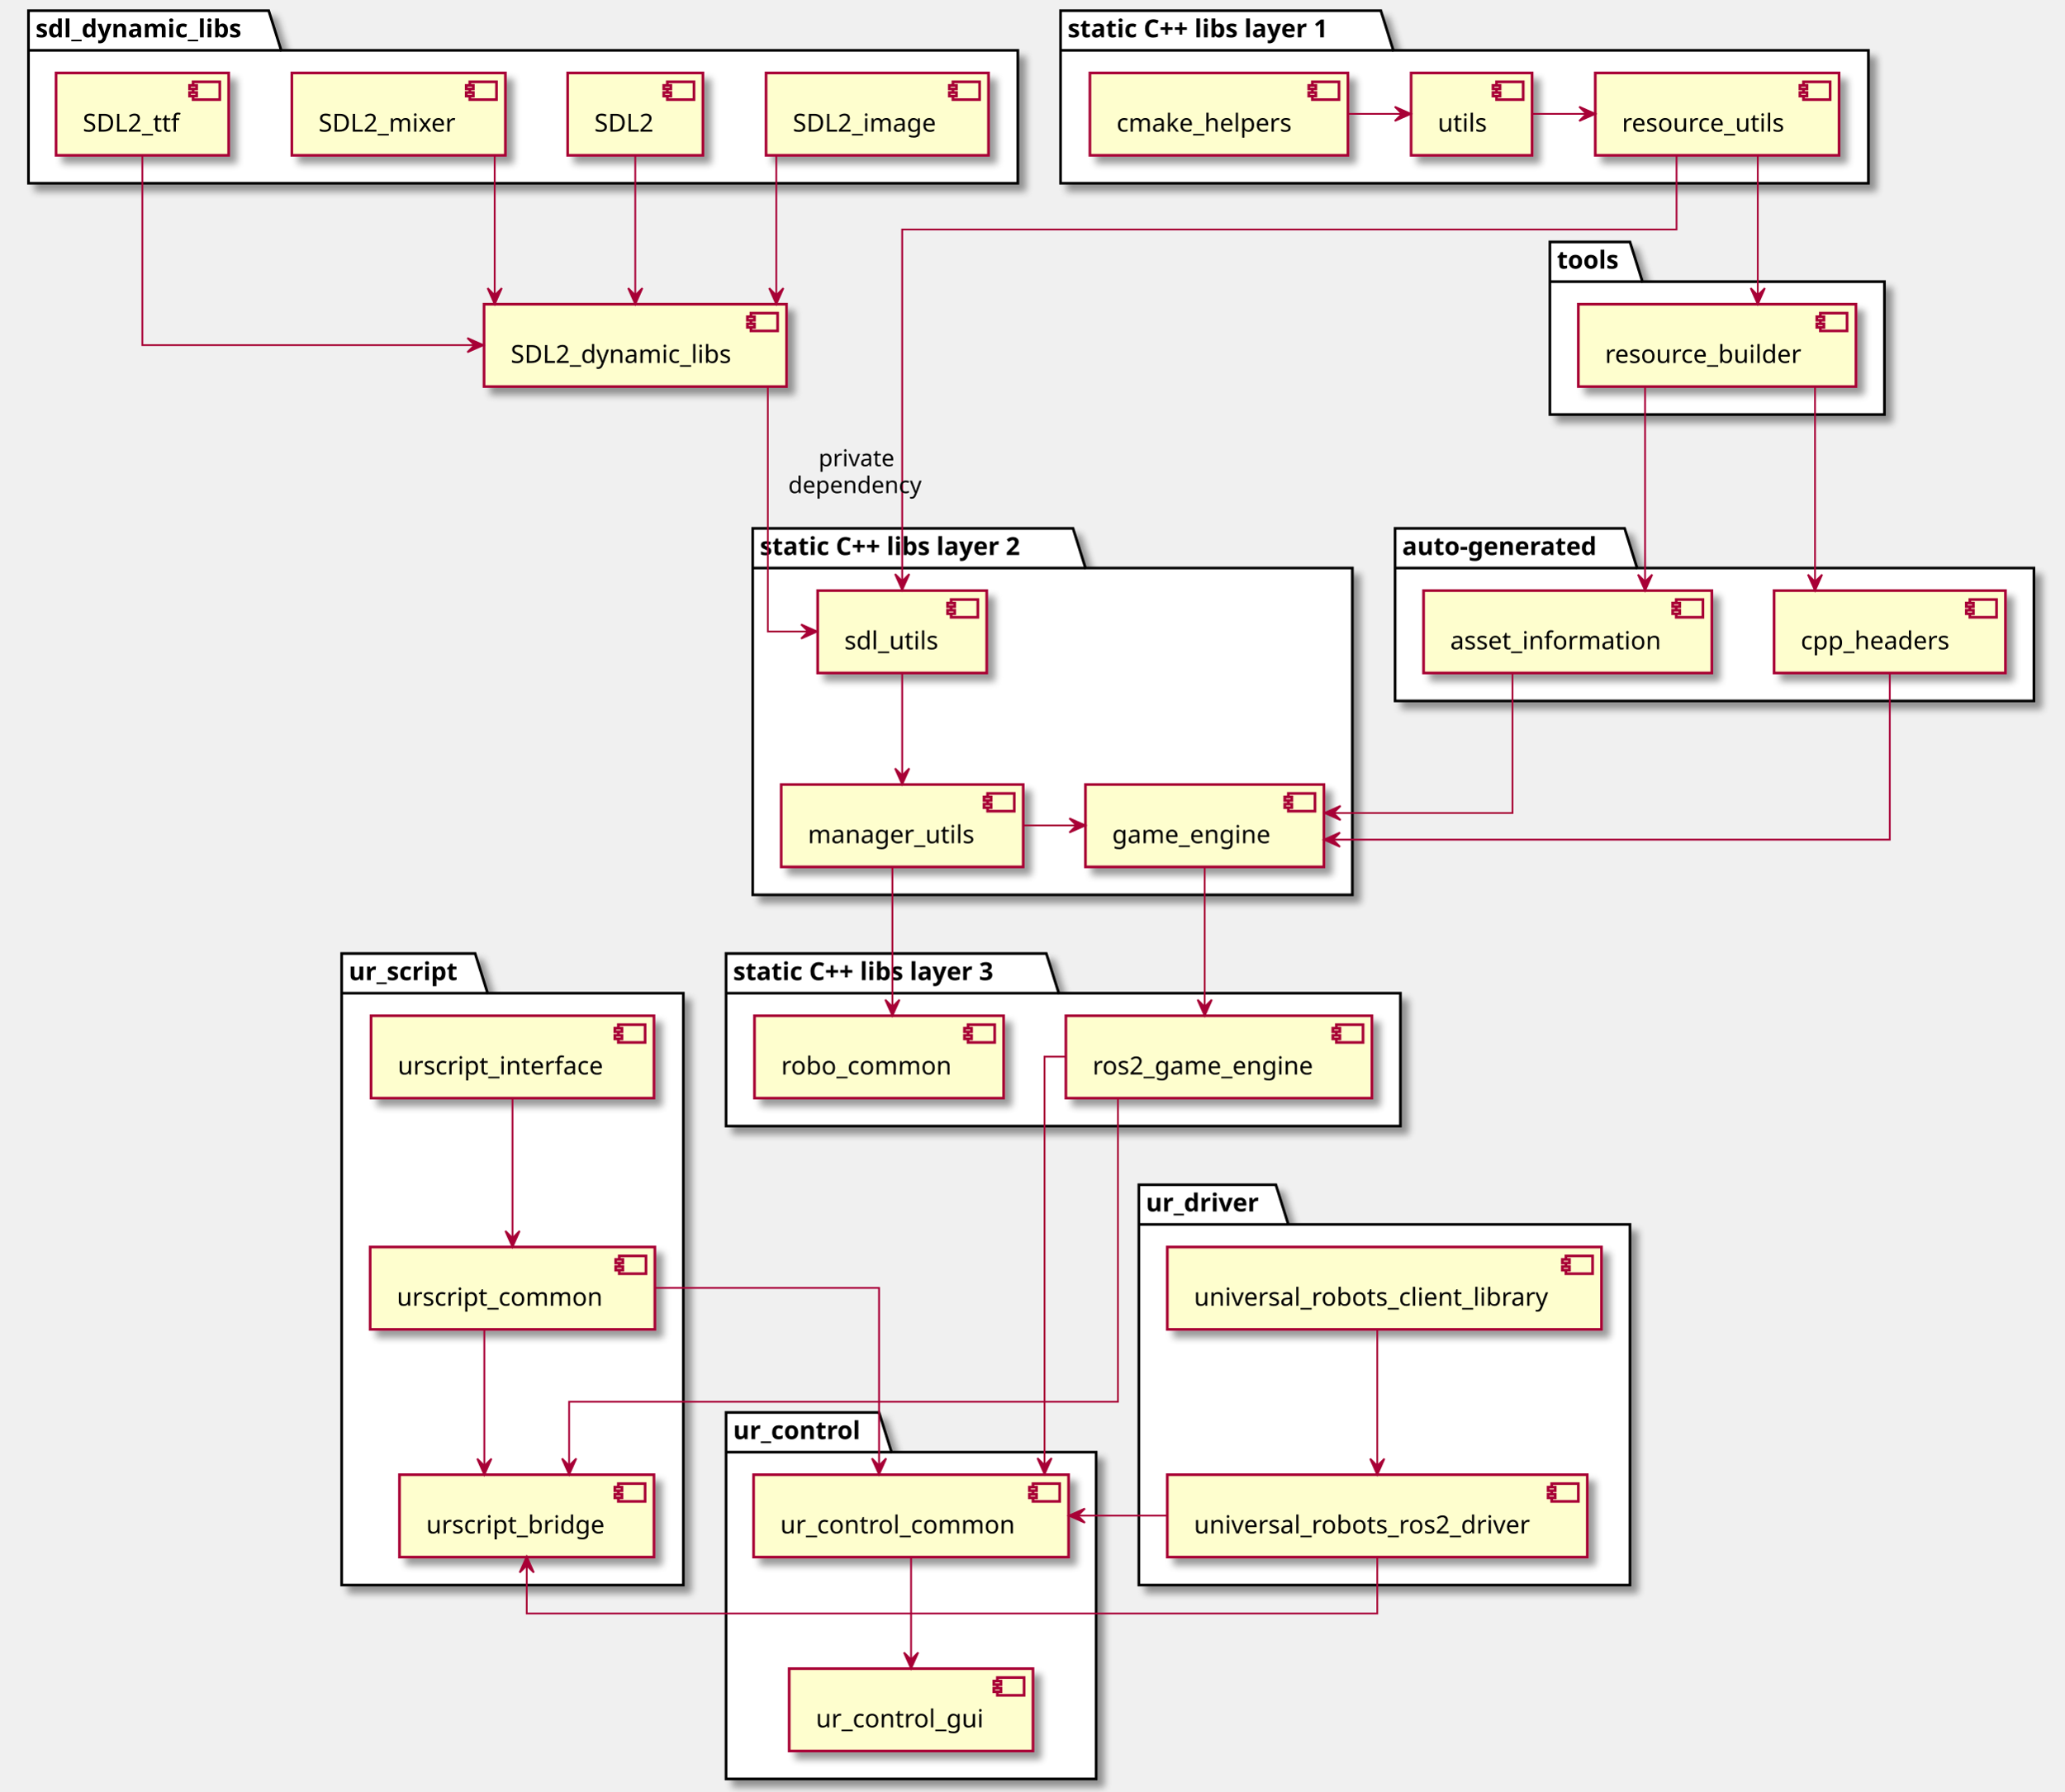
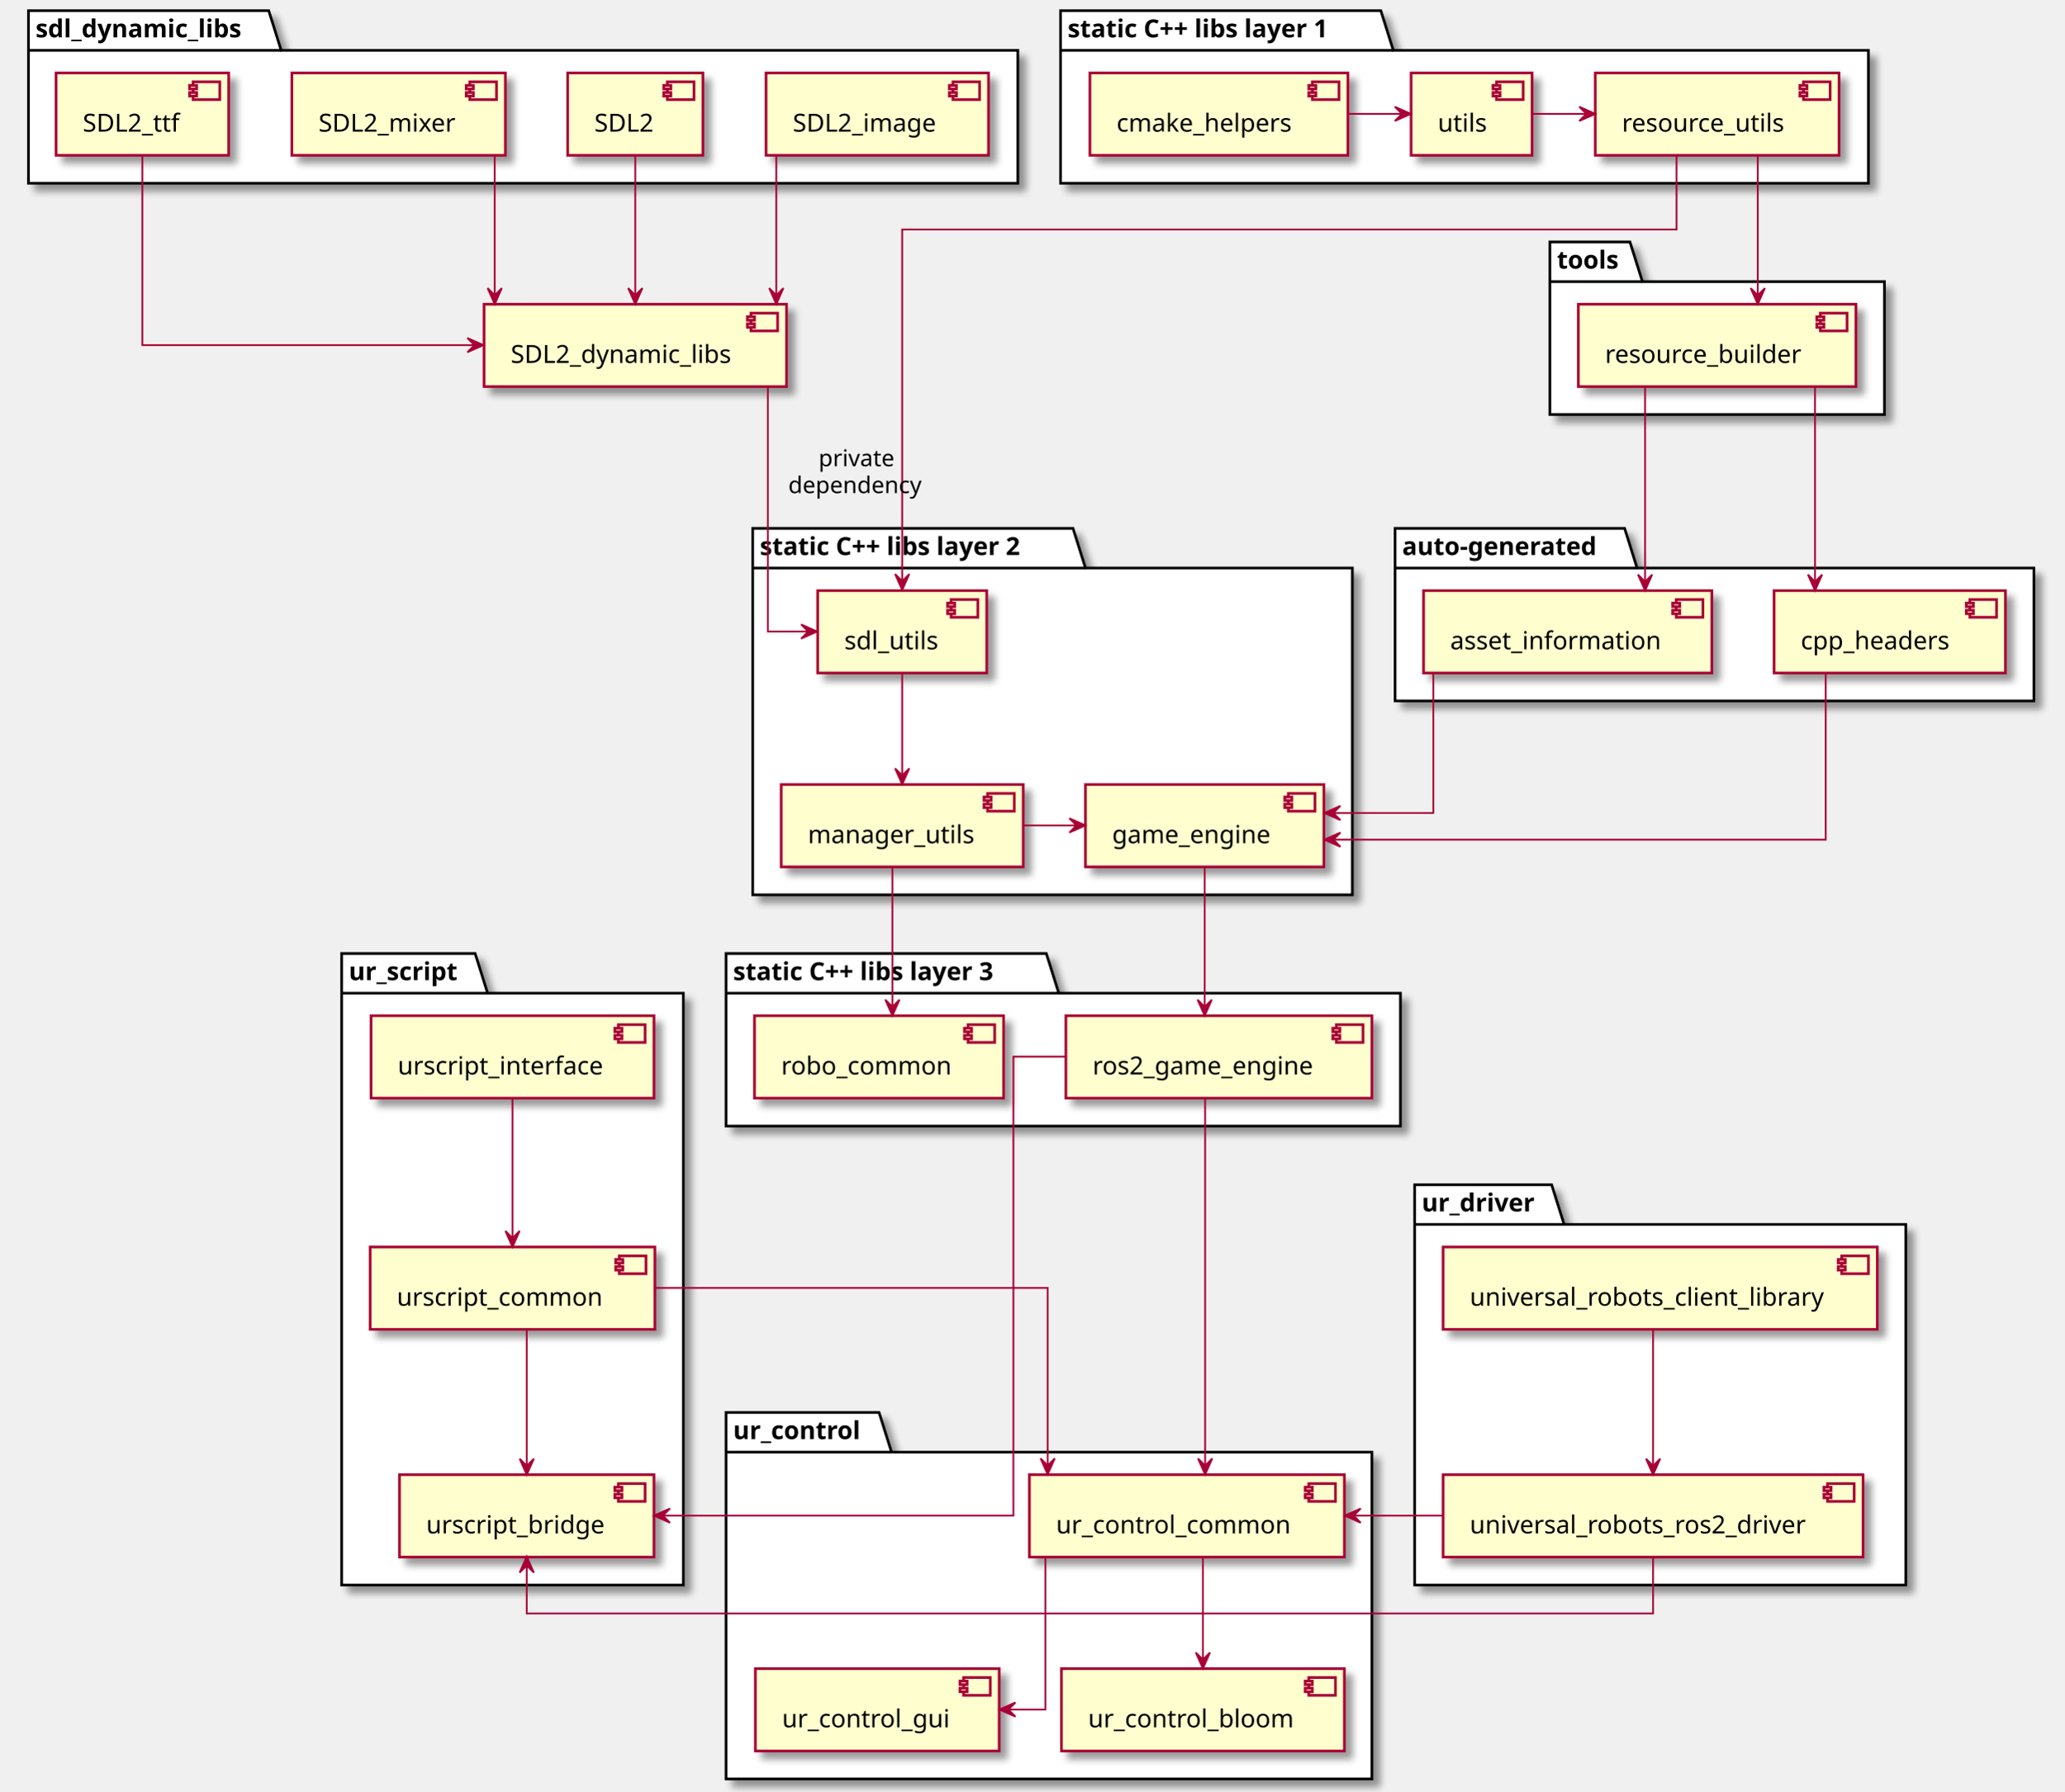
<svg xmlns="http://www.w3.org/2000/svg" contentScriptType="application/ecmascript" contentStyleType="text/css" height="1007px" preserveAspectRatio="none" style="width:1160px;height:1007px;background:#FFFFFF;" version="1.1" viewBox="0 0 1160 1007" width="1160px" zoomAndPan="magnify">
  <defs>
-     <filter height="300%" id="f1atrxbrbmgyvz" width="300%" x="-1" y="-1">
+     <filter height="300%" id="fokgx8v3m5zn6" width="300%" x="-1" y="-1">
      <feGaussianBlur result="blurOut" stdDeviation="2.0" />
      <feColorMatrix in="blurOut" result="blurOut2" type="matrix" values="0 0 0 0 0 0 0 0 0 0 0 0 0 0 0 0 0 0 .4 0" />
      <feOffset dx="4.0" dy="4.0" in="blurOut2" result="blurOut3" />
      <feBlend in="SourceGraphic" in2="blurOut3" mode="normal" />
    </filter>
  </defs>
  <g>
-     <polygon fill="#FFFFFF" filter="url(#f1atrxbrbmgyvz)" points="596,6,776,6,783,28.297,1050,28.297,1050,103,596,103,596,6" style="stroke:#000000;stroke-width:1.5;" />
+     <polygon fill="#FFFFFF" filter="url(#fokgx8v3m5zn6)" points="596,6,776,6,783,28.297,1050,28.297,1050,103,596,103,596,6" style="stroke:#000000;stroke-width:1.5;" />
    <line style="stroke:#000000;stroke-width:1.5;" x1="596" x2="783" y1="28.297" y2="28.297" />
    <text fill="#000000" font-family="sans-serif" font-size="14" font-weight="bold" lengthAdjust="spacing" textLength="174" x="600" y="20.995">static C++ libs layer 1</text>
-     <polygon fill="#FFFFFF" filter="url(#f1atrxbrbmgyvz)" points="423,297,603,297,610,319.297,760,319.297,760,503,423,503,423,297" style="stroke:#000000;stroke-width:1.5;" />
+     <polygon fill="#FFFFFF" filter="url(#fokgx8v3m5zn6)" points="423,297,603,297,610,319.297,760,319.297,760,503,423,503,423,297" style="stroke:#000000;stroke-width:1.5;" />
    <line style="stroke:#000000;stroke-width:1.5;" x1="423" x2="610" y1="319.297" y2="319.297" />
    <text fill="#000000" font-family="sans-serif" font-size="14" font-weight="bold" lengthAdjust="spacing" textLength="174" x="427" y="311.995">static C++ libs layer 2</text>
-     <polygon fill="#FFFFFF" filter="url(#f1atrxbrbmgyvz)" points="408,536,588,536,595,558.297,787,558.297,787,633,408,633,408,536" style="stroke:#000000;stroke-width:1.5;" />
+     <polygon fill="#FFFFFF" filter="url(#fokgx8v3m5zn6)" points="408,536,588,536,595,558.297,787,558.297,787,633,408,633,408,536" style="stroke:#000000;stroke-width:1.5;" />
    <line style="stroke:#000000;stroke-width:1.5;" x1="408" x2="595" y1="558.297" y2="558.297" />
    <text fill="#000000" font-family="sans-serif" font-size="14" font-weight="bold" lengthAdjust="spacing" textLength="174" x="412" y="550.995">static C++ libs layer 3</text>
-     <polygon fill="#FFFFFF" filter="url(#f1atrxbrbmgyvz)" points="871,136,916,136,923,158.297,1059,158.297,1059,233,871,233,871,136" style="stroke:#000000;stroke-width:1.5;" />
+     <polygon fill="#FFFFFF" filter="url(#fokgx8v3m5zn6)" points="871,136,916,136,923,158.297,1059,158.297,1059,233,871,233,871,136" style="stroke:#000000;stroke-width:1.5;" />
    <line style="stroke:#000000;stroke-width:1.5;" x1="871" x2="923" y1="158.297" y2="158.297" />
    <text fill="#000000" font-family="sans-serif" font-size="14" font-weight="bold" lengthAdjust="spacing" textLength="39" x="875" y="150.995">tools</text>
-     <polygon fill="#FFFFFF" filter="url(#f1atrxbrbmgyvz)" points="784,297,913,297,920,319.297,1143,319.297,1143,394,784,394,784,297" style="stroke:#000000;stroke-width:1.5;" />
+     <polygon fill="#FFFFFF" filter="url(#fokgx8v3m5zn6)" points="784,297,913,297,920,319.297,1143,319.297,1143,394,784,394,784,297" style="stroke:#000000;stroke-width:1.5;" />
    <line style="stroke:#000000;stroke-width:1.5;" x1="784" x2="920" y1="319.297" y2="319.297" />
    <text fill="#000000" font-family="sans-serif" font-size="14" font-weight="bold" lengthAdjust="spacing" textLength="123" x="788" y="311.995">auto-generated</text>
-     <polygon fill="#FFFFFF" filter="url(#f1atrxbrbmgyvz)" points="16,6,151,6,158,28.297,572,28.297,572,103,16,103,16,6" style="stroke:#000000;stroke-width:1.5;" />
+     <polygon fill="#FFFFFF" filter="url(#fokgx8v3m5zn6)" points="16,6,151,6,158,28.297,572,28.297,572,103,16,103,16,6" style="stroke:#000000;stroke-width:1.5;" />
    <line style="stroke:#000000;stroke-width:1.5;" x1="16" x2="158" y1="28.297" y2="28.297" />
    <text fill="#000000" font-family="sans-serif" font-size="14" font-weight="bold" lengthAdjust="spacing" textLength="129" x="20" y="20.995">sdl_dynamic_libs</text>
-     <polygon fill="#FFFFFF" filter="url(#f1atrxbrbmgyvz)" points="640,666,717,666,724,688.297,916,688.297,916,891,640,891,640,666" style="stroke:#000000;stroke-width:1.5;" />
-     <line style="stroke:#000000;stroke-width:1.5;" x1="640" x2="724" y1="688.297" y2="688.297" />
-     <text fill="#000000" font-family="sans-serif" font-size="14" font-weight="bold" lengthAdjust="spacing" textLength="71" x="644" y="680.995">ur_driver</text>
-     <polygon fill="#FFFFFF" filter="url(#f1atrxbrbmgyvz)" points="192,536,267,536,274,558.297,384,558.297,384,891,192,891,192,536" style="stroke:#000000;stroke-width:1.5;" />
+     <polygon fill="#FFFFFF" filter="url(#fokgx8v3m5zn6)" points="795,666,872,666,879,688.297,1071,688.297,1071,891,795,891,795,666" style="stroke:#000000;stroke-width:1.5;" />
+     <line style="stroke:#000000;stroke-width:1.5;" x1="795" x2="879" y1="688.297" y2="688.297" />
+     <text fill="#000000" font-family="sans-serif" font-size="14" font-weight="bold" lengthAdjust="spacing" textLength="71" x="799" y="680.995">ur_driver</text>
+     <polygon fill="#FFFFFF" filter="url(#fokgx8v3m5zn6)" points="192,536,267,536,274,558.297,384,558.297,384,891,192,891,192,536" style="stroke:#000000;stroke-width:1.5;" />
    <line style="stroke:#000000;stroke-width:1.5;" x1="192" x2="274" y1="558.297" y2="558.297" />
    <text fill="#000000" font-family="sans-serif" font-size="14" font-weight="bold" lengthAdjust="spacing" textLength="69" x="196" y="550.995">ur_script</text>
-     <polygon fill="#FFFFFF" filter="url(#f1atrxbrbmgyvz)" points="408,794,494,794,501,816.297,616,816.297,616,1000,408,1000,408,794" style="stroke:#000000;stroke-width:1.5;" />
+     <polygon fill="#FFFFFF" filter="url(#fokgx8v3m5zn6)" points="408,794,494,794,501,816.297,771,816.297,771,1000,408,1000,408,794" style="stroke:#000000;stroke-width:1.5;" />
    <line style="stroke:#000000;stroke-width:1.5;" x1="408" x2="501" y1="816.297" y2="816.297" />
    <text fill="#000000" font-family="sans-serif" font-size="14" font-weight="bold" lengthAdjust="spacing" textLength="80" x="412" y="808.995">ur_control</text>
-     <rect fill="#FEFECE" filter="url(#f1atrxbrbmgyvz)" height="46.297" style="stroke:#A80036;stroke-width:1.5;" width="145" x="612.5" y="41" />
+     <rect fill="#FEFECE" filter="url(#fokgx8v3m5zn6)" height="46.297" style="stroke:#A80036;stroke-width:1.5;" width="145" x="612.5" y="41" />
    <rect fill="#FEFECE" height="10" style="stroke:#A80036;stroke-width:1.5;" width="15" x="737.5" y="46" />
    <rect fill="#FEFECE" height="2" style="stroke:#A80036;stroke-width:1.5;" width="4" x="735.5" y="48" />
    <rect fill="#FEFECE" height="2" style="stroke:#A80036;stroke-width:1.5;" width="4" x="735.5" y="52" />
    <text fill="#000000" font-family="sans-serif" font-size="14" lengthAdjust="spacing" textLength="105" x="627.5" y="73.995">cmake_helpers</text>
-     <rect fill="#FEFECE" filter="url(#f1atrxbrbmgyvz)" height="46.297" style="stroke:#A80036;stroke-width:1.5;" width="68" x="793" y="41" />
+     <rect fill="#FEFECE" filter="url(#fokgx8v3m5zn6)" height="46.297" style="stroke:#A80036;stroke-width:1.5;" width="68" x="793" y="41" />
    <rect fill="#FEFECE" height="10" style="stroke:#A80036;stroke-width:1.5;" width="15" x="841" y="46" />
    <rect fill="#FEFECE" height="2" style="stroke:#A80036;stroke-width:1.5;" width="4" x="839" y="48" />
    <rect fill="#FEFECE" height="2" style="stroke:#A80036;stroke-width:1.5;" width="4" x="839" y="52" />
    <text fill="#000000" font-family="sans-serif" font-size="14" lengthAdjust="spacing" textLength="28" x="808" y="73.995">utils</text>
-     <rect fill="#FEFECE" filter="url(#f1atrxbrbmgyvz)" height="46.297" style="stroke:#A80036;stroke-width:1.5;" width="137" x="896.5" y="41" />
+     <rect fill="#FEFECE" filter="url(#fokgx8v3m5zn6)" height="46.297" style="stroke:#A80036;stroke-width:1.5;" width="137" x="896.5" y="41" />
    <rect fill="#FEFECE" height="10" style="stroke:#A80036;stroke-width:1.5;" width="15" x="1013.5" y="46" />
    <rect fill="#FEFECE" height="2" style="stroke:#A80036;stroke-width:1.5;" width="4" x="1011.5" y="48" />
    <rect fill="#FEFECE" height="2" style="stroke:#A80036;stroke-width:1.5;" width="4" x="1011.5" y="52" />
    <text fill="#000000" font-family="sans-serif" font-size="14" lengthAdjust="spacing" textLength="97" x="911.5" y="73.995">resource_utils</text>
-     <rect fill="#FEFECE" filter="url(#f1atrxbrbmgyvz)" height="46.297" style="stroke:#A80036;stroke-width:1.5;" width="95" x="459.5" y="332" />
+     <rect fill="#FEFECE" filter="url(#fokgx8v3m5zn6)" height="46.297" style="stroke:#A80036;stroke-width:1.5;" width="95" x="459.5" y="332" />
    <rect fill="#FEFECE" height="10" style="stroke:#A80036;stroke-width:1.5;" width="15" x="534.5" y="337" />
    <rect fill="#FEFECE" height="2" style="stroke:#A80036;stroke-width:1.5;" width="4" x="532.5" y="339" />
    <rect fill="#FEFECE" height="2" style="stroke:#A80036;stroke-width:1.5;" width="4" x="532.5" y="343" />
    <text fill="#000000" font-family="sans-serif" font-size="14" lengthAdjust="spacing" textLength="55" x="474.5" y="364.995">sdl_utils</text>
-     <rect fill="#FEFECE" filter="url(#f1atrxbrbmgyvz)" height="46.297" style="stroke:#A80036;stroke-width:1.5;" width="136" x="439" y="441" />
+     <rect fill="#FEFECE" filter="url(#fokgx8v3m5zn6)" height="46.297" style="stroke:#A80036;stroke-width:1.5;" width="136" x="439" y="441" />
    <rect fill="#FEFECE" height="10" style="stroke:#A80036;stroke-width:1.5;" width="15" x="555" y="446" />
    <rect fill="#FEFECE" height="2" style="stroke:#A80036;stroke-width:1.5;" width="4" x="553" y="448" />
    <rect fill="#FEFECE" height="2" style="stroke:#A80036;stroke-width:1.5;" width="4" x="553" y="452" />
    <text fill="#000000" font-family="sans-serif" font-size="14" lengthAdjust="spacing" textLength="96" x="454" y="473.995">manager_utils</text>
-     <rect fill="#FEFECE" filter="url(#f1atrxbrbmgyvz)" height="46.297" style="stroke:#A80036;stroke-width:1.5;" width="134" x="610" y="441" />
+     <rect fill="#FEFECE" filter="url(#fokgx8v3m5zn6)" height="46.297" style="stroke:#A80036;stroke-width:1.5;" width="134" x="610" y="441" />
    <rect fill="#FEFECE" height="10" style="stroke:#A80036;stroke-width:1.5;" width="15" x="724" y="446" />
    <rect fill="#FEFECE" height="2" style="stroke:#A80036;stroke-width:1.5;" width="4" x="722" y="448" />
    <rect fill="#FEFECE" height="2" style="stroke:#A80036;stroke-width:1.5;" width="4" x="722" y="452" />
    <text fill="#000000" font-family="sans-serif" font-size="14" lengthAdjust="spacing" textLength="94" x="625" y="473.995">game_engine</text>
-     <rect fill="#FEFECE" filter="url(#f1atrxbrbmgyvz)" height="46.297" style="stroke:#A80036;stroke-width:1.5;" width="172" x="599" y="571" />
+     <rect fill="#FEFECE" filter="url(#fokgx8v3m5zn6)" height="46.297" style="stroke:#A80036;stroke-width:1.5;" width="172" x="599" y="571" />
    <rect fill="#FEFECE" height="10" style="stroke:#A80036;stroke-width:1.5;" width="15" x="751" y="576" />
    <rect fill="#FEFECE" height="2" style="stroke:#A80036;stroke-width:1.5;" width="4" x="749" y="578" />
    <rect fill="#FEFECE" height="2" style="stroke:#A80036;stroke-width:1.5;" width="4" x="749" y="582" />
    <text fill="#000000" font-family="sans-serif" font-size="14" lengthAdjust="spacing" textLength="132" x="614" y="603.995">ros2_game_engine</text>
-     <rect fill="#FEFECE" filter="url(#f1atrxbrbmgyvz)" height="46.297" style="stroke:#A80036;stroke-width:1.5;" width="140" x="424" y="571" />
+     <rect fill="#FEFECE" filter="url(#fokgx8v3m5zn6)" height="46.297" style="stroke:#A80036;stroke-width:1.5;" width="140" x="424" y="571" />
    <rect fill="#FEFECE" height="10" style="stroke:#A80036;stroke-width:1.5;" width="15" x="544" y="576" />
    <rect fill="#FEFECE" height="2" style="stroke:#A80036;stroke-width:1.5;" width="4" x="542" y="578" />
    <rect fill="#FEFECE" height="2" style="stroke:#A80036;stroke-width:1.5;" width="4" x="542" y="582" />
    <text fill="#000000" font-family="sans-serif" font-size="14" lengthAdjust="spacing" textLength="100" x="439" y="603.995">robo_common</text>
-     <rect fill="#FEFECE" filter="url(#f1atrxbrbmgyvz)" height="46.297" style="stroke:#A80036;stroke-width:1.5;" width="156" x="887" y="171" />
+     <rect fill="#FEFECE" filter="url(#fokgx8v3m5zn6)" height="46.297" style="stroke:#A80036;stroke-width:1.5;" width="156" x="887" y="171" />
    <rect fill="#FEFECE" height="10" style="stroke:#A80036;stroke-width:1.5;" width="15" x="1023" y="176" />
    <rect fill="#FEFECE" height="2" style="stroke:#A80036;stroke-width:1.5;" width="4" x="1021" y="178" />
    <rect fill="#FEFECE" height="2" style="stroke:#A80036;stroke-width:1.5;" width="4" x="1021" y="182" />
    <text fill="#000000" font-family="sans-serif" font-size="14" lengthAdjust="spacing" textLength="116" x="902" y="203.995">resource_builder</text>
-     <rect fill="#FEFECE" filter="url(#f1atrxbrbmgyvz)" height="46.297" style="stroke:#A80036;stroke-width:1.5;" width="130" x="997" y="332" />
+     <rect fill="#FEFECE" filter="url(#fokgx8v3m5zn6)" height="46.297" style="stroke:#A80036;stroke-width:1.5;" width="130" x="997" y="332" />
    <rect fill="#FEFECE" height="10" style="stroke:#A80036;stroke-width:1.5;" width="15" x="1107" y="337" />
    <rect fill="#FEFECE" height="2" style="stroke:#A80036;stroke-width:1.5;" width="4" x="1105" y="339" />
    <rect fill="#FEFECE" height="2" style="stroke:#A80036;stroke-width:1.5;" width="4" x="1105" y="343" />
    <text fill="#000000" font-family="sans-serif" font-size="14" lengthAdjust="spacing" textLength="90" x="1012" y="364.995">cpp_headers</text>
-     <rect fill="#FEFECE" filter="url(#f1atrxbrbmgyvz)" height="46.297" style="stroke:#A80036;stroke-width:1.5;" width="162" x="800" y="332" />
+     <rect fill="#FEFECE" filter="url(#fokgx8v3m5zn6)" height="46.297" style="stroke:#A80036;stroke-width:1.5;" width="162" x="800" y="332" />
    <rect fill="#FEFECE" height="10" style="stroke:#A80036;stroke-width:1.5;" width="15" x="942" y="337" />
    <rect fill="#FEFECE" height="2" style="stroke:#A80036;stroke-width:1.5;" width="4" x="940" y="339" />
    <rect fill="#FEFECE" height="2" style="stroke:#A80036;stroke-width:1.5;" width="4" x="940" y="343" />
    <text fill="#000000" font-family="sans-serif" font-size="14" lengthAdjust="spacing" textLength="122" x="815" y="364.995">asset_information</text>
-     <rect fill="#FEFECE" filter="url(#f1atrxbrbmgyvz)" height="46.297" style="stroke:#A80036;stroke-width:1.5;" width="76" x="319" y="41" />
+     <rect fill="#FEFECE" filter="url(#fokgx8v3m5zn6)" height="46.297" style="stroke:#A80036;stroke-width:1.5;" width="76" x="319" y="41" />
    <rect fill="#FEFECE" height="10" style="stroke:#A80036;stroke-width:1.5;" width="15" x="375" y="46" />
    <rect fill="#FEFECE" height="2" style="stroke:#A80036;stroke-width:1.5;" width="4" x="373" y="48" />
    <rect fill="#FEFECE" height="2" style="stroke:#A80036;stroke-width:1.5;" width="4" x="373" y="52" />
    <text fill="#000000" font-family="sans-serif" font-size="14" lengthAdjust="spacing" textLength="36" x="334" y="73.995">SDL2</text>
-     <rect fill="#FEFECE" filter="url(#f1atrxbrbmgyvz)" height="46.297" style="stroke:#A80036;stroke-width:1.5;" width="125" x="430.5" y="41" />
+     <rect fill="#FEFECE" filter="url(#fokgx8v3m5zn6)" height="46.297" style="stroke:#A80036;stroke-width:1.5;" width="125" x="430.5" y="41" />
    <rect fill="#FEFECE" height="10" style="stroke:#A80036;stroke-width:1.5;" width="15" x="535.5" y="46" />
    <rect fill="#FEFECE" height="2" style="stroke:#A80036;stroke-width:1.5;" width="4" x="533.5" y="48" />
    <rect fill="#FEFECE" height="2" style="stroke:#A80036;stroke-width:1.5;" width="4" x="533.5" y="52" />
    <text fill="#000000" font-family="sans-serif" font-size="14" lengthAdjust="spacing" textLength="85" x="445.5" y="73.995">SDL2_image</text>
-     <rect fill="#FEFECE" filter="url(#f1atrxbrbmgyvz)" height="46.297" style="stroke:#A80036;stroke-width:1.5;" width="97" x="31.5" y="41" />
+     <rect fill="#FEFECE" filter="url(#fokgx8v3m5zn6)" height="46.297" style="stroke:#A80036;stroke-width:1.5;" width="97" x="31.5" y="41" />
    <rect fill="#FEFECE" height="10" style="stroke:#A80036;stroke-width:1.5;" width="15" x="108.5" y="46" />
    <rect fill="#FEFECE" height="2" style="stroke:#A80036;stroke-width:1.5;" width="4" x="106.5" y="48" />
    <rect fill="#FEFECE" height="2" style="stroke:#A80036;stroke-width:1.5;" width="4" x="106.5" y="52" />
    <text fill="#000000" font-family="sans-serif" font-size="14" lengthAdjust="spacing" textLength="57" x="46.5" y="73.995">SDL2_ttf</text>
-     <rect fill="#FEFECE" filter="url(#f1atrxbrbmgyvz)" height="46.297" style="stroke:#A80036;stroke-width:1.5;" width="120" x="164" y="41" />
+     <rect fill="#FEFECE" filter="url(#fokgx8v3m5zn6)" height="46.297" style="stroke:#A80036;stroke-width:1.5;" width="120" x="164" y="41" />
    <rect fill="#FEFECE" height="10" style="stroke:#A80036;stroke-width:1.5;" width="15" x="264" y="46" />
    <rect fill="#FEFECE" height="2" style="stroke:#A80036;stroke-width:1.5;" width="4" x="262" y="48" />
    <rect fill="#FEFECE" height="2" style="stroke:#A80036;stroke-width:1.5;" width="4" x="262" y="52" />
    <text fill="#000000" font-family="sans-serif" font-size="14" lengthAdjust="spacing" textLength="80" x="179" y="73.995">SDL2_mixer</text>
-     <rect fill="#FEFECE" filter="url(#f1atrxbrbmgyvz)" height="46.297" style="stroke:#A80036;stroke-width:1.5;" width="244" x="656" y="701" />
-     <rect fill="#FEFECE" height="10" style="stroke:#A80036;stroke-width:1.5;" width="15" x="880" y="706" />
-     <rect fill="#FEFECE" height="2" style="stroke:#A80036;stroke-width:1.5;" width="4" x="878" y="708" />
-     <rect fill="#FEFECE" height="2" style="stroke:#A80036;stroke-width:1.5;" width="4" x="878" y="712" />
-     <text fill="#000000" font-family="sans-serif" font-size="14" lengthAdjust="spacing" textLength="204" x="671" y="733.995">universal_robots_client_library</text>
-     <rect fill="#FEFECE" filter="url(#f1atrxbrbmgyvz)" height="46.297" style="stroke:#A80036;stroke-width:1.5;" width="236" x="656" y="829" />
-     <rect fill="#FEFECE" height="10" style="stroke:#A80036;stroke-width:1.5;" width="15" x="872" y="834" />
-     <rect fill="#FEFECE" height="2" style="stroke:#A80036;stroke-width:1.5;" width="4" x="870" y="836" />
-     <rect fill="#FEFECE" height="2" style="stroke:#A80036;stroke-width:1.5;" width="4" x="870" y="840" />
-     <text fill="#000000" font-family="sans-serif" font-size="14" lengthAdjust="spacing" textLength="196" x="671" y="861.995">universal_robots_ros2_driver</text>
-     <rect fill="#FEFECE" filter="url(#f1atrxbrbmgyvz)" height="46.297" style="stroke:#A80036;stroke-width:1.5;" width="159" x="208.5" y="571" />
+     <rect fill="#FEFECE" filter="url(#fokgx8v3m5zn6)" height="46.297" style="stroke:#A80036;stroke-width:1.5;" width="244" x="811" y="701" />
+     <rect fill="#FEFECE" height="10" style="stroke:#A80036;stroke-width:1.5;" width="15" x="1035" y="706" />
+     <rect fill="#FEFECE" height="2" style="stroke:#A80036;stroke-width:1.5;" width="4" x="1033" y="708" />
+     <rect fill="#FEFECE" height="2" style="stroke:#A80036;stroke-width:1.5;" width="4" x="1033" y="712" />
+     <text fill="#000000" font-family="sans-serif" font-size="14" lengthAdjust="spacing" textLength="204" x="826" y="733.995">universal_robots_client_library</text>
+     <rect fill="#FEFECE" filter="url(#fokgx8v3m5zn6)" height="46.297" style="stroke:#A80036;stroke-width:1.5;" width="236" x="811" y="829" />
+     <rect fill="#FEFECE" height="10" style="stroke:#A80036;stroke-width:1.5;" width="15" x="1027" y="834" />
+     <rect fill="#FEFECE" height="2" style="stroke:#A80036;stroke-width:1.5;" width="4" x="1025" y="836" />
+     <rect fill="#FEFECE" height="2" style="stroke:#A80036;stroke-width:1.5;" width="4" x="1025" y="840" />
+     <text fill="#000000" font-family="sans-serif" font-size="14" lengthAdjust="spacing" textLength="196" x="826" y="861.995">universal_robots_ros2_driver</text>
+     <rect fill="#FEFECE" filter="url(#fokgx8v3m5zn6)" height="46.297" style="stroke:#A80036;stroke-width:1.5;" width="159" x="208.5" y="571" />
    <rect fill="#FEFECE" height="10" style="stroke:#A80036;stroke-width:1.5;" width="15" x="347.5" y="576" />
    <rect fill="#FEFECE" height="2" style="stroke:#A80036;stroke-width:1.5;" width="4" x="345.5" y="578" />
    <rect fill="#FEFECE" height="2" style="stroke:#A80036;stroke-width:1.5;" width="4" x="345.5" y="582" />
    <text fill="#000000" font-family="sans-serif" font-size="14" lengthAdjust="spacing" textLength="119" x="223.5" y="603.995">urscript_interface</text>
-     <rect fill="#FEFECE" filter="url(#f1atrxbrbmgyvz)" height="46.297" style="stroke:#A80036;stroke-width:1.5;" width="160" x="208" y="701" />
+     <rect fill="#FEFECE" filter="url(#fokgx8v3m5zn6)" height="46.297" style="stroke:#A80036;stroke-width:1.5;" width="160" x="208" y="701" />
    <rect fill="#FEFECE" height="10" style="stroke:#A80036;stroke-width:1.5;" width="15" x="348" y="706" />
    <rect fill="#FEFECE" height="2" style="stroke:#A80036;stroke-width:1.5;" width="4" x="346" y="708" />
    <rect fill="#FEFECE" height="2" style="stroke:#A80036;stroke-width:1.5;" width="4" x="346" y="712" />
    <text fill="#000000" font-family="sans-serif" font-size="14" lengthAdjust="spacing" textLength="120" x="223" y="733.995">urscript_common</text>
-     <rect fill="#FEFECE" filter="url(#f1atrxbrbmgyvz)" height="46.297" style="stroke:#A80036;stroke-width:1.5;" width="143" x="224.5" y="829" />
+     <rect fill="#FEFECE" filter="url(#fokgx8v3m5zn6)" height="46.297" style="stroke:#A80036;stroke-width:1.5;" width="143" x="224.5" y="829" />
    <rect fill="#FEFECE" height="10" style="stroke:#A80036;stroke-width:1.5;" width="15" x="347.5" y="834" />
    <rect fill="#FEFECE" height="2" style="stroke:#A80036;stroke-width:1.5;" width="4" x="345.5" y="836" />
    <rect fill="#FEFECE" height="2" style="stroke:#A80036;stroke-width:1.5;" width="4" x="345.5" y="840" />
    <text fill="#000000" font-family="sans-serif" font-size="14" lengthAdjust="spacing" textLength="103" x="239.5" y="861.995">urscript_bridge</text>
-     <rect fill="#FEFECE" filter="url(#f1atrxbrbmgyvz)" height="46.297" style="stroke:#A80036;stroke-width:1.5;" width="177" x="423.5" y="829" />
-     <rect fill="#FEFECE" height="10" style="stroke:#A80036;stroke-width:1.5;" width="15" x="580.5" y="834" />
-     <rect fill="#FEFECE" height="2" style="stroke:#A80036;stroke-width:1.5;" width="4" x="578.5" y="836" />
-     <rect fill="#FEFECE" height="2" style="stroke:#A80036;stroke-width:1.5;" width="4" x="578.5" y="840" />
-     <text fill="#000000" font-family="sans-serif" font-size="14" lengthAdjust="spacing" textLength="137" x="438.5" y="861.995">ur_control_common</text>
-     <rect fill="#FEFECE" filter="url(#f1atrxbrbmgyvz)" height="46.297" style="stroke:#A80036;stroke-width:1.5;" width="137" x="443.5" y="938" />
-     <rect fill="#FEFECE" height="10" style="stroke:#A80036;stroke-width:1.5;" width="15" x="560.5" y="943" />
-     <rect fill="#FEFECE" height="2" style="stroke:#A80036;stroke-width:1.5;" width="4" x="558.5" y="945" />
-     <rect fill="#FEFECE" height="2" style="stroke:#A80036;stroke-width:1.5;" width="4" x="558.5" y="949" />
-     <text fill="#000000" font-family="sans-serif" font-size="14" lengthAdjust="spacing" textLength="97" x="458.5" y="970.995">ur_control_gui</text>
-     <rect fill="#FEFECE" filter="url(#f1atrxbrbmgyvz)" height="46.297" style="stroke:#A80036;stroke-width:1.5;" width="170" x="272" y="171" />
+     <rect fill="#FEFECE" filter="url(#fokgx8v3m5zn6)" height="46.297" style="stroke:#A80036;stroke-width:1.5;" width="177" x="578.5" y="829" />
+     <rect fill="#FEFECE" height="10" style="stroke:#A80036;stroke-width:1.5;" width="15" x="735.5" y="834" />
+     <rect fill="#FEFECE" height="2" style="stroke:#A80036;stroke-width:1.5;" width="4" x="733.5" y="836" />
+     <rect fill="#FEFECE" height="2" style="stroke:#A80036;stroke-width:1.5;" width="4" x="733.5" y="840" />
+     <text fill="#000000" font-family="sans-serif" font-size="14" lengthAdjust="spacing" textLength="137" x="593.5" y="861.995">ur_control_common</text>
+     <rect fill="#FEFECE" filter="url(#fokgx8v3m5zn6)" height="46.297" style="stroke:#A80036;stroke-width:1.5;" width="137" x="424.5" y="938" />
+     <rect fill="#FEFECE" height="10" style="stroke:#A80036;stroke-width:1.5;" width="15" x="541.5" y="943" />
+     <rect fill="#FEFECE" height="2" style="stroke:#A80036;stroke-width:1.5;" width="4" x="539.5" y="945" />
+     <rect fill="#FEFECE" height="2" style="stroke:#A80036;stroke-width:1.5;" width="4" x="539.5" y="949" />
+     <text fill="#000000" font-family="sans-serif" font-size="14" lengthAdjust="spacing" textLength="97" x="439.5" y="970.995">ur_control_gui</text>
+     <rect fill="#FEFECE" filter="url(#fokgx8v3m5zn6)" height="46.297" style="stroke:#A80036;stroke-width:1.5;" width="159" x="596.5" y="938" />
+     <rect fill="#FEFECE" height="10" style="stroke:#A80036;stroke-width:1.5;" width="15" x="735.5" y="943" />
+     <rect fill="#FEFECE" height="2" style="stroke:#A80036;stroke-width:1.5;" width="4" x="733.5" y="945" />
+     <rect fill="#FEFECE" height="2" style="stroke:#A80036;stroke-width:1.5;" width="4" x="733.5" y="949" />
+     <text fill="#000000" font-family="sans-serif" font-size="14" lengthAdjust="spacing" textLength="119" x="611.5" y="970.995">ur_control_bloom</text>
+     <rect fill="#FEFECE" filter="url(#fokgx8v3m5zn6)" height="46.297" style="stroke:#A80036;stroke-width:1.5;" width="170" x="272" y="171" />
    <rect fill="#FEFECE" height="10" style="stroke:#A80036;stroke-width:1.5;" width="15" x="422" y="176" />
    <rect fill="#FEFECE" height="2" style="stroke:#A80036;stroke-width:1.5;" width="4" x="420" y="178" />
    <rect fill="#FEFECE" height="2" style="stroke:#A80036;stroke-width:1.5;" width="4" x="420" y="182" />
    <text fill="#000000" font-family="sans-serif" font-size="14" lengthAdjust="spacing" textLength="130" x="287" y="203.995">SDL2_dynamic_libs</text>
    <path d="M757.66,64 C757.66,64 787.84,64 787.84,64 " fill="none" id="cmake_helpers-to-utils" style="stroke:#A80036;stroke-width:1.0;" />
    <polygon fill="#A80036" points="792.84,64,783.84,60,787.84,64,783.84,68,792.84,64" style="stroke:#A80036;stroke-width:1.0;" />
    <path d="M861.11,64 C861.11,64 891.5,64 891.5,64 " fill="none" id="utils-to-resource_utils" style="stroke:#A80036;stroke-width:1.0;" />
    <polygon fill="#A80036" points="896.5,64,887.5,60,891.5,64,887.5,68,896.5,64" style="stroke:#A80036;stroke-width:1.0;" />
    <path d="M507,326.67 C507,326.67 507,129 507,129 C507,129 942.17,129 942.17,129 C942.17,129 942.17,105.78 942.17,87.1 " fill="none" id="sdl_utils-backto-resource_utils" style="stroke:#A80036;stroke-width:1.0;" />
    <polygon fill="#A80036" points="507,331.67,511,322.67,507,326.67,503,322.67,507,331.67" style="stroke:#A80036;stroke-width:1.0;" />
    <path d="M507,378.12 C507,378.12 507,435.92 507,435.92 " fill="none" id="sdl_utils-to-manager_utils" style="stroke:#A80036;stroke-width:1.0;" />
    <polygon fill="#A80036" points="507,440.92,511,431.92,507,435.92,503,431.92,507,440.92" style="stroke:#A80036;stroke-width:1.0;" />
    <path d="M575.17,464 C575.17,464 604.93,464 604.93,464 " fill="none" id="manager_utils-to-game_engine" style="stroke:#A80036;stroke-width:1.0;" />
    <polygon fill="#A80036" points="609.93,464,600.93,460,604.93,464,600.93,468,609.93,464" style="stroke:#A80036;stroke-width:1.0;" />
    <path d="M677,487.24 C677,487.24 677,565.96 677,565.96 " fill="none" id="game_engine-to-ros2_game_engine" style="stroke:#A80036;stroke-width:1.0;" />
    <polygon fill="#A80036" points="677,570.96,681,561.96,677,565.96,673,561.96,677,570.96" style="stroke:#A80036;stroke-width:1.0;" />
    <path d="M987.83,87.24 C987.83,87.24 987.83,165.96 987.83,165.96 " fill="none" id="resource_utils-to-resource_builder" style="stroke:#A80036;stroke-width:1.0;" />
    <polygon fill="#A80036" points="987.83,170.96,991.83,161.96,987.83,165.96,983.83,161.96,987.83,170.96" style="stroke:#A80036;stroke-width:1.0;" />
    <path d="M924.5,217.07 C924.5,217.07 924.5,326.98 924.5,326.98 " fill="none" id="resource_builder-to-asset_information" style="stroke:#A80036;stroke-width:1.0;" />
    <polygon fill="#A80036" points="924.5,331.98,928.5,322.98,924.5,326.98,920.5,322.98,924.5,331.98" style="stroke:#A80036;stroke-width:1.0;" />
    <path d="M1020,217.07 C1020,217.07 1020,326.98 1020,326.98 " fill="none" id="resource_builder-to-cpp_headers" style="stroke:#A80036;stroke-width:1.0;" />
    <polygon fill="#A80036" points="1020,331.98,1024,322.98,1020,326.98,1016,322.98,1020,331.98" style="stroke:#A80036;stroke-width:1.0;" />
-     <path d="M850,378.15 C850,408.24 850,457 850,457 C850,457 749.38,457 749.38,457 " fill="none" id="asset_information-to-game_engine" style="stroke:#A80036;stroke-width:1.0;" />
-     <polygon fill="#A80036" points="744.38,457,753.38,461,749.38,457,753.38,453,744.38,457" style="stroke:#A80036;stroke-width:1.0;" />
-     <path d="M1062,378.12 C1062,412.21 1062,472 1062,472 C1062,472 749.06,472 749.06,472 " fill="none" id="cpp_headers-to-game_engine" style="stroke:#A80036;stroke-width:1.0;" />
-     <polygon fill="#A80036" points="744.06,472,753.06,476,749.06,472,753.06,468,744.06,472" style="stroke:#A80036;stroke-width:1.0;" />
+     <path d="M805.5,378.15 C805.5,408.24 805.5,457 805.5,457 C805.5,457 749.26,457 749.26,457 " fill="none" id="asset_information-to-game_engine" style="stroke:#A80036;stroke-width:1.0;" />
+     <polygon fill="#A80036" points="744.26,457,753.26,461,749.26,457,753.26,453,744.26,457" style="stroke:#A80036;stroke-width:1.0;" />
+     <path d="M1026,378.12 C1026,412.21 1026,472 1026,472 C1026,472 749.29,472 749.29,472 " fill="none" id="cpp_headers-to-game_engine" style="stroke:#A80036;stroke-width:1.0;" />
+     <polygon fill="#A80036" points="744.29,472,753.29,476,749.29,472,753.29,468,744.29,472" style="stroke:#A80036;stroke-width:1.0;" />
    <path d="M357,87.24 C357,87.24 357,165.96 357,165.96 " fill="none" id="SDL2-to-SDL2_dynamic_libs" style="stroke:#A80036;stroke-width:1.0;" />
    <polygon fill="#A80036" points="357,170.96,361,161.96,357,165.96,353,161.96,357,170.96" style="stroke:#A80036;stroke-width:1.0;" />
    <path d="M436.25,87.24 C436.25,87.24 436.25,165.96 436.25,165.96 " fill="none" id="SDL2_image-to-SDL2_dynamic_libs" style="stroke:#A80036;stroke-width:1.0;" />
    <polygon fill="#A80036" points="436.25,170.96,440.25,161.96,436.25,165.96,432.25,161.96,436.25,170.96" style="stroke:#A80036;stroke-width:1.0;" />
    <path d="M80,87.24 C80,124.63 80,194 80,194 C80,194 266.63,194 266.63,194 " fill="none" id="SDL2_ttf-to-SDL2_dynamic_libs" style="stroke:#A80036;stroke-width:1.0;" />
    <polygon fill="#A80036" points="271.63,194,262.63,190,266.63,194,262.63,198,271.63,194" style="stroke:#A80036;stroke-width:1.0;" />
    <path d="M278,87.24 C278,87.24 278,165.96 278,165.96 " fill="none" id="SDL2_mixer-to-SDL2_dynamic_libs" style="stroke:#A80036;stroke-width:1.0;" />
    <polygon fill="#A80036" points="278,170.96,282,161.96,278,165.96,274,161.96,278,170.96" style="stroke:#A80036;stroke-width:1.0;" />
    <path d="M431.5,217.07 C431.5,261.59 431.5,355 431.5,355 C431.5,355 454.18,355 454.18,355 " fill="none" id="SDL2_dynamic_libs-to-sdl_utils" style="stroke:#A80036;stroke-width:1.0;" />
    <polygon fill="#A80036" points="459.18,355,450.18,351,454.18,355,450.18,359,459.18,355" style="stroke:#A80036;stroke-width:1.0;" />
    <text fill="#000000" font-family="sans-serif" font-size="13" lengthAdjust="spacing" textLength="44" x="460" y="262.067">private</text>
    <text fill="#000000" font-family="sans-serif" font-size="13" lengthAdjust="spacing" textLength="78" x="443" y="277.2">dependency</text>
    <path d="M501.5,487.24 C501.5,487.24 501.5,565.96 501.5,565.96 " fill="none" id="manager_utils-to-robo_common" style="stroke:#A80036;stroke-width:1.0;" />
    <polygon fill="#A80036" points="501.5,570.96,505.5,561.96,501.5,565.96,497.5,561.96,501.5,570.96" style="stroke:#A80036;stroke-width:1.0;" />
-     <path d="M774,747.18 C774,747.18 774,823.99 774,823.99 " fill="none" id="universal_robots_client_library-to-universal_robots_ros2_driver" style="stroke:#A80036;stroke-width:1.0;" />
-     <polygon fill="#A80036" points="774,828.99,778,819.99,774,823.99,770,819.99,774,828.99" style="stroke:#A80036;stroke-width:1.0;" />
-     <path d="M774,875.01 C774,890.08 774,907 774,907 C774,907 296,907 296,907 C296,907 296,880.01 296,880.01 " fill="none" id="universal_robots_ros2_driver-to-urscript_bridge" style="stroke:#A80036;stroke-width:1.0;" />
+     <path d="M929,747.18 C929,747.18 929,823.99 929,823.99 " fill="none" id="universal_robots_client_library-to-universal_robots_ros2_driver" style="stroke:#A80036;stroke-width:1.0;" />
+     <polygon fill="#A80036" points="929,828.99,933,819.99,929,823.99,925,819.99,929,828.99" style="stroke:#A80036;stroke-width:1.0;" />
+     <path d="M929,875.01 C929,890.08 929,907 929,907 C929,907 296,907 296,907 C296,907 296,880.01 296,880.01 " fill="none" id="universal_robots_ros2_driver-to-urscript_bridge" style="stroke:#A80036;stroke-width:1.0;" />
    <polygon fill="#A80036" points="296,875.01,292,884.01,296,880.01,300,884.01,296,875.01" style="stroke:#A80036;stroke-width:1.0;" />
-     <path d="M605.7,852 C605.7,852 655.66,852 655.66,852 " fill="none" id="ur_control_common-backto-universal_robots_ros2_driver" style="stroke:#A80036;stroke-width:1.0;" />
-     <polygon fill="#A80036" points="600.7,852,609.7,856,605.7,852,609.7,848,600.7,852" style="stroke:#A80036;stroke-width:1.0;" />
+     <path d="M760.7,852 C760.7,852 810.66,852 810.66,852 " fill="none" id="ur_control_common-backto-universal_robots_ros2_driver" style="stroke:#A80036;stroke-width:1.0;" />
+     <polygon fill="#A80036" points="755.7,852,764.7,856,760.7,852,764.7,848,755.7,852" style="stroke:#A80036;stroke-width:1.0;" />
    <path d="M288,617.24 C288,617.24 288,695.96 288,695.96 " fill="none" id="urscript_interface-to-urscript_common" style="stroke:#A80036;stroke-width:1.0;" />
    <polygon fill="#A80036" points="288,700.96,292,691.96,288,695.96,284,691.96,288,700.96" style="stroke:#A80036;stroke-width:1.0;" />
-     <path d="M272.17,747.18 C272.17,747.18 272.17,823.99 272.17,823.99 " fill="none" id="urscript_common-to-urscript_bridge" style="stroke:#A80036;stroke-width:1.0;" />
-     <polygon fill="#A80036" points="272.17,828.99,276.17,819.99,272.17,823.99,268.17,819.99,272.17,828.99" style="stroke:#A80036;stroke-width:1.0;" />
-     <path d="M368.23,724 C426.08,724 494,724 494,724 C494,724 494,823.82 494,823.82 " fill="none" id="urscript_common-to-ur_control_common" style="stroke:#A80036;stroke-width:1.0;" />
-     <polygon fill="#A80036" points="494,828.82,498,819.82,494,823.82,490,819.82,494,828.82" style="stroke:#A80036;stroke-width:1.0;" />
-     <path d="M628.25,617.02 C628.25,668.4 628.25,788 628.25,788 C628.25,788 319.83,788 319.83,788 C319.83,788 319.83,823.89 319.83,823.89 " fill="none" id="ros2_game_engine-to-urscript_bridge" style="stroke:#A80036;stroke-width:1.0;" />
-     <polygon fill="#A80036" points="319.83,828.89,323.83,819.89,319.83,823.89,315.83,819.89,319.83,828.89" style="stroke:#A80036;stroke-width:1.0;" />
-     <path d="M598.63,594 C591.52,594 587,594 587,594 C587,594 587,823.65 587,823.65 " fill="none" id="ros2_game_engine-to-ur_control_common" style="stroke:#A80036;stroke-width:1.0;" />
-     <polygon fill="#A80036" points="587,828.65,591,819.65,587,823.65,583,819.65,587,828.65" style="stroke:#A80036;stroke-width:1.0;" />
-     <path d="M512,875.12 C512,875.12 512,932.92 512,932.92 " fill="none" id="ur_control_common-to-ur_control_gui" style="stroke:#A80036;stroke-width:1.0;" />
-     <polygon fill="#A80036" points="512,937.92,516,928.92,512,932.92,508,928.92,512,937.92" style="stroke:#A80036;stroke-width:1.0;" />
+     <path d="M296,747.18 C296,747.18 296,823.99 296,823.99 " fill="none" id="urscript_common-to-urscript_bridge" style="stroke:#A80036;stroke-width:1.0;" />
+     <polygon fill="#A80036" points="296,828.99,300,819.99,296,823.99,292,819.99,296,828.99" style="stroke:#A80036;stroke-width:1.0;" />
+     <path d="M368.2,724 C457.29,724 588.75,724 588.75,724 C588.75,724 588.75,823.82 588.75,823.82 " fill="none" id="urscript_common-to-ur_control_common" style="stroke:#A80036;stroke-width:1.0;" />
+     <polygon fill="#A80036" points="588.75,828.82,592.75,819.82,588.75,823.82,584.75,819.82,588.75,828.82" style="stroke:#A80036;stroke-width:1.0;" />
+     <path d="M598.94,594 C582.08,594 569.5,594 569.5,594 C569.5,594 569.5,852 569.5,852 C569.5,852 372.5,852 372.5,852 " fill="none" id="ros2_game_engine-to-urscript_bridge" style="stroke:#A80036;stroke-width:1.0;" />
+     <polygon fill="#A80036" points="367.5,852,376.5,856,372.5,852,376.5,848,367.5,852" style="stroke:#A80036;stroke-width:1.0;" />
+     <path d="M677.25,617.35 C677.25,617.35 677.25,823.89 677.25,823.89 " fill="none" id="ros2_game_engine-to-ur_control_common" style="stroke:#A80036;stroke-width:1.0;" />
+     <polygon fill="#A80036" points="677.25,828.89,681.25,819.89,677.25,823.89,673.25,819.89,677.25,828.89" style="stroke:#A80036;stroke-width:1.0;" />
+     <path d="M587.5,875.12 C587.5,907.11 587.5,961 587.5,961 C587.5,961 566.68,961 566.68,961 " fill="none" id="ur_control_common-to-ur_control_gui" style="stroke:#A80036;stroke-width:1.0;" />
+     <polygon fill="#A80036" points="561.68,961,570.68,965,566.68,961,570.68,957,561.68,961" style="stroke:#A80036;stroke-width:1.0;" />
+     <path d="M676,875.12 C676,875.12 676,932.92 676,932.92 " fill="none" id="ur_control_common-to-ur_control_bloom" style="stroke:#A80036;stroke-width:1.0;" />
+     <polygon fill="#A80036" points="676,937.92,680,928.92,676,932.92,672,928.92,676,937.92" style="stroke:#A80036;stroke-width:1.0;" />
  </g>
</svg>
